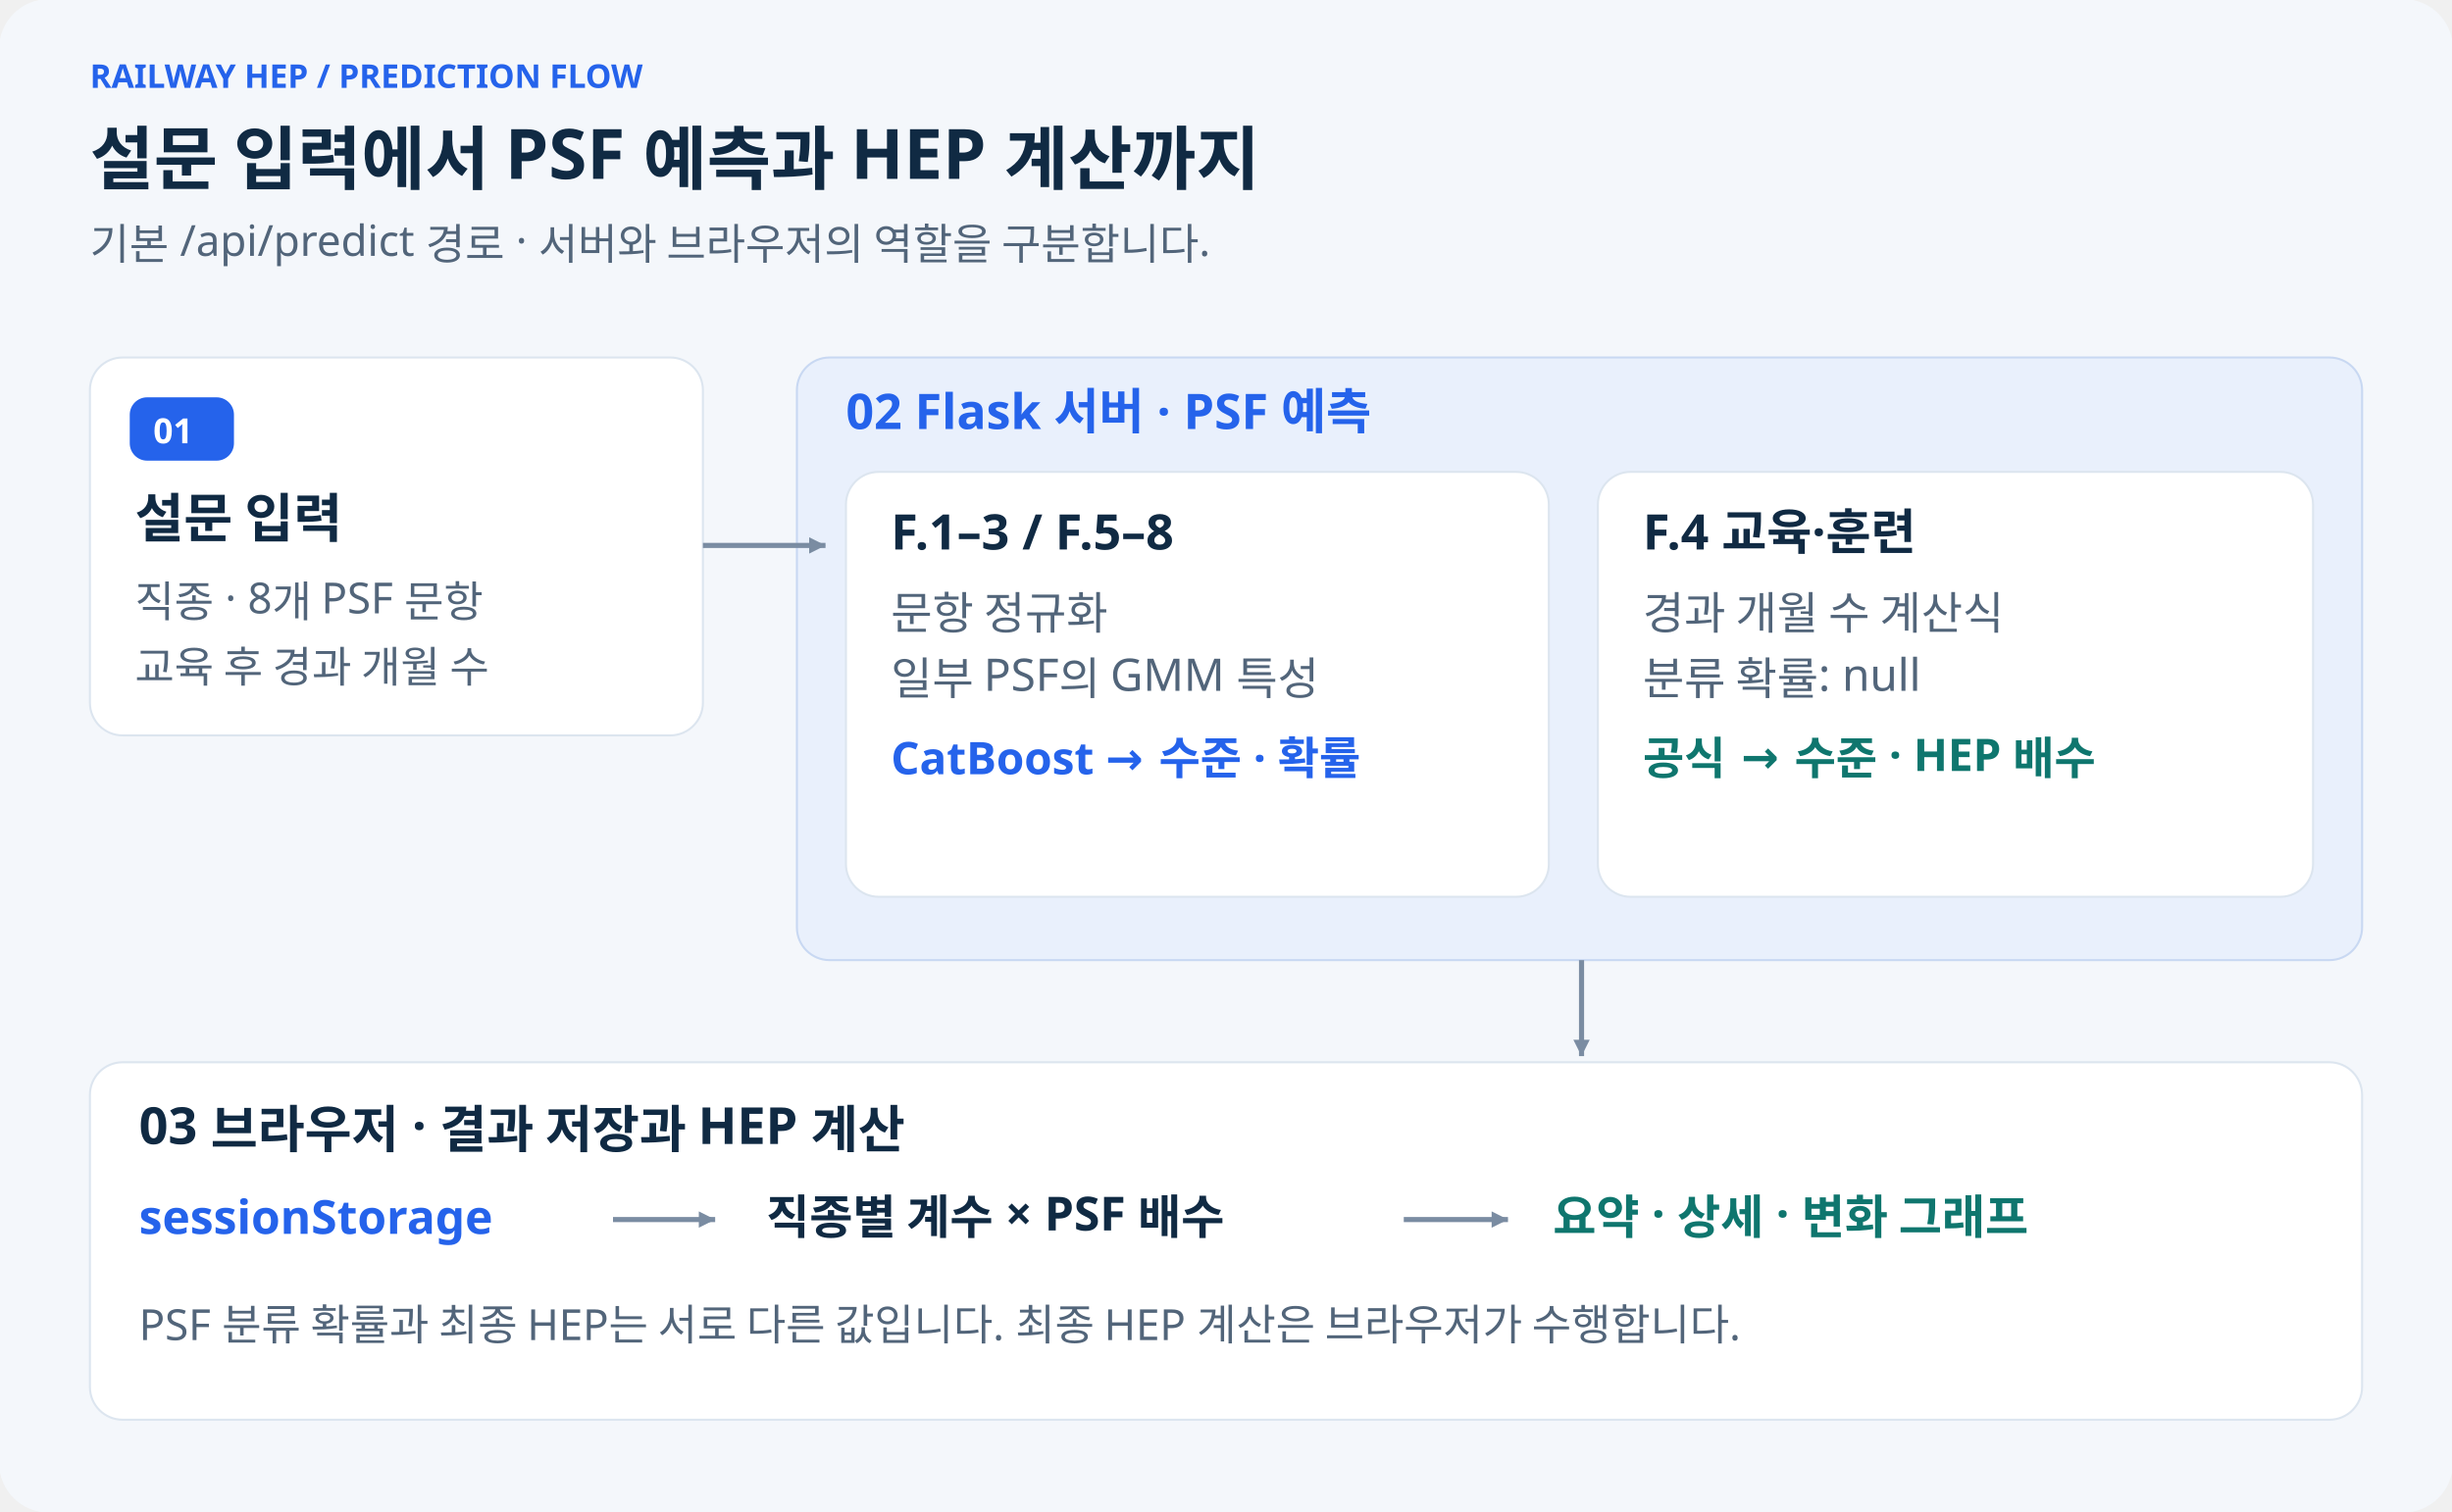
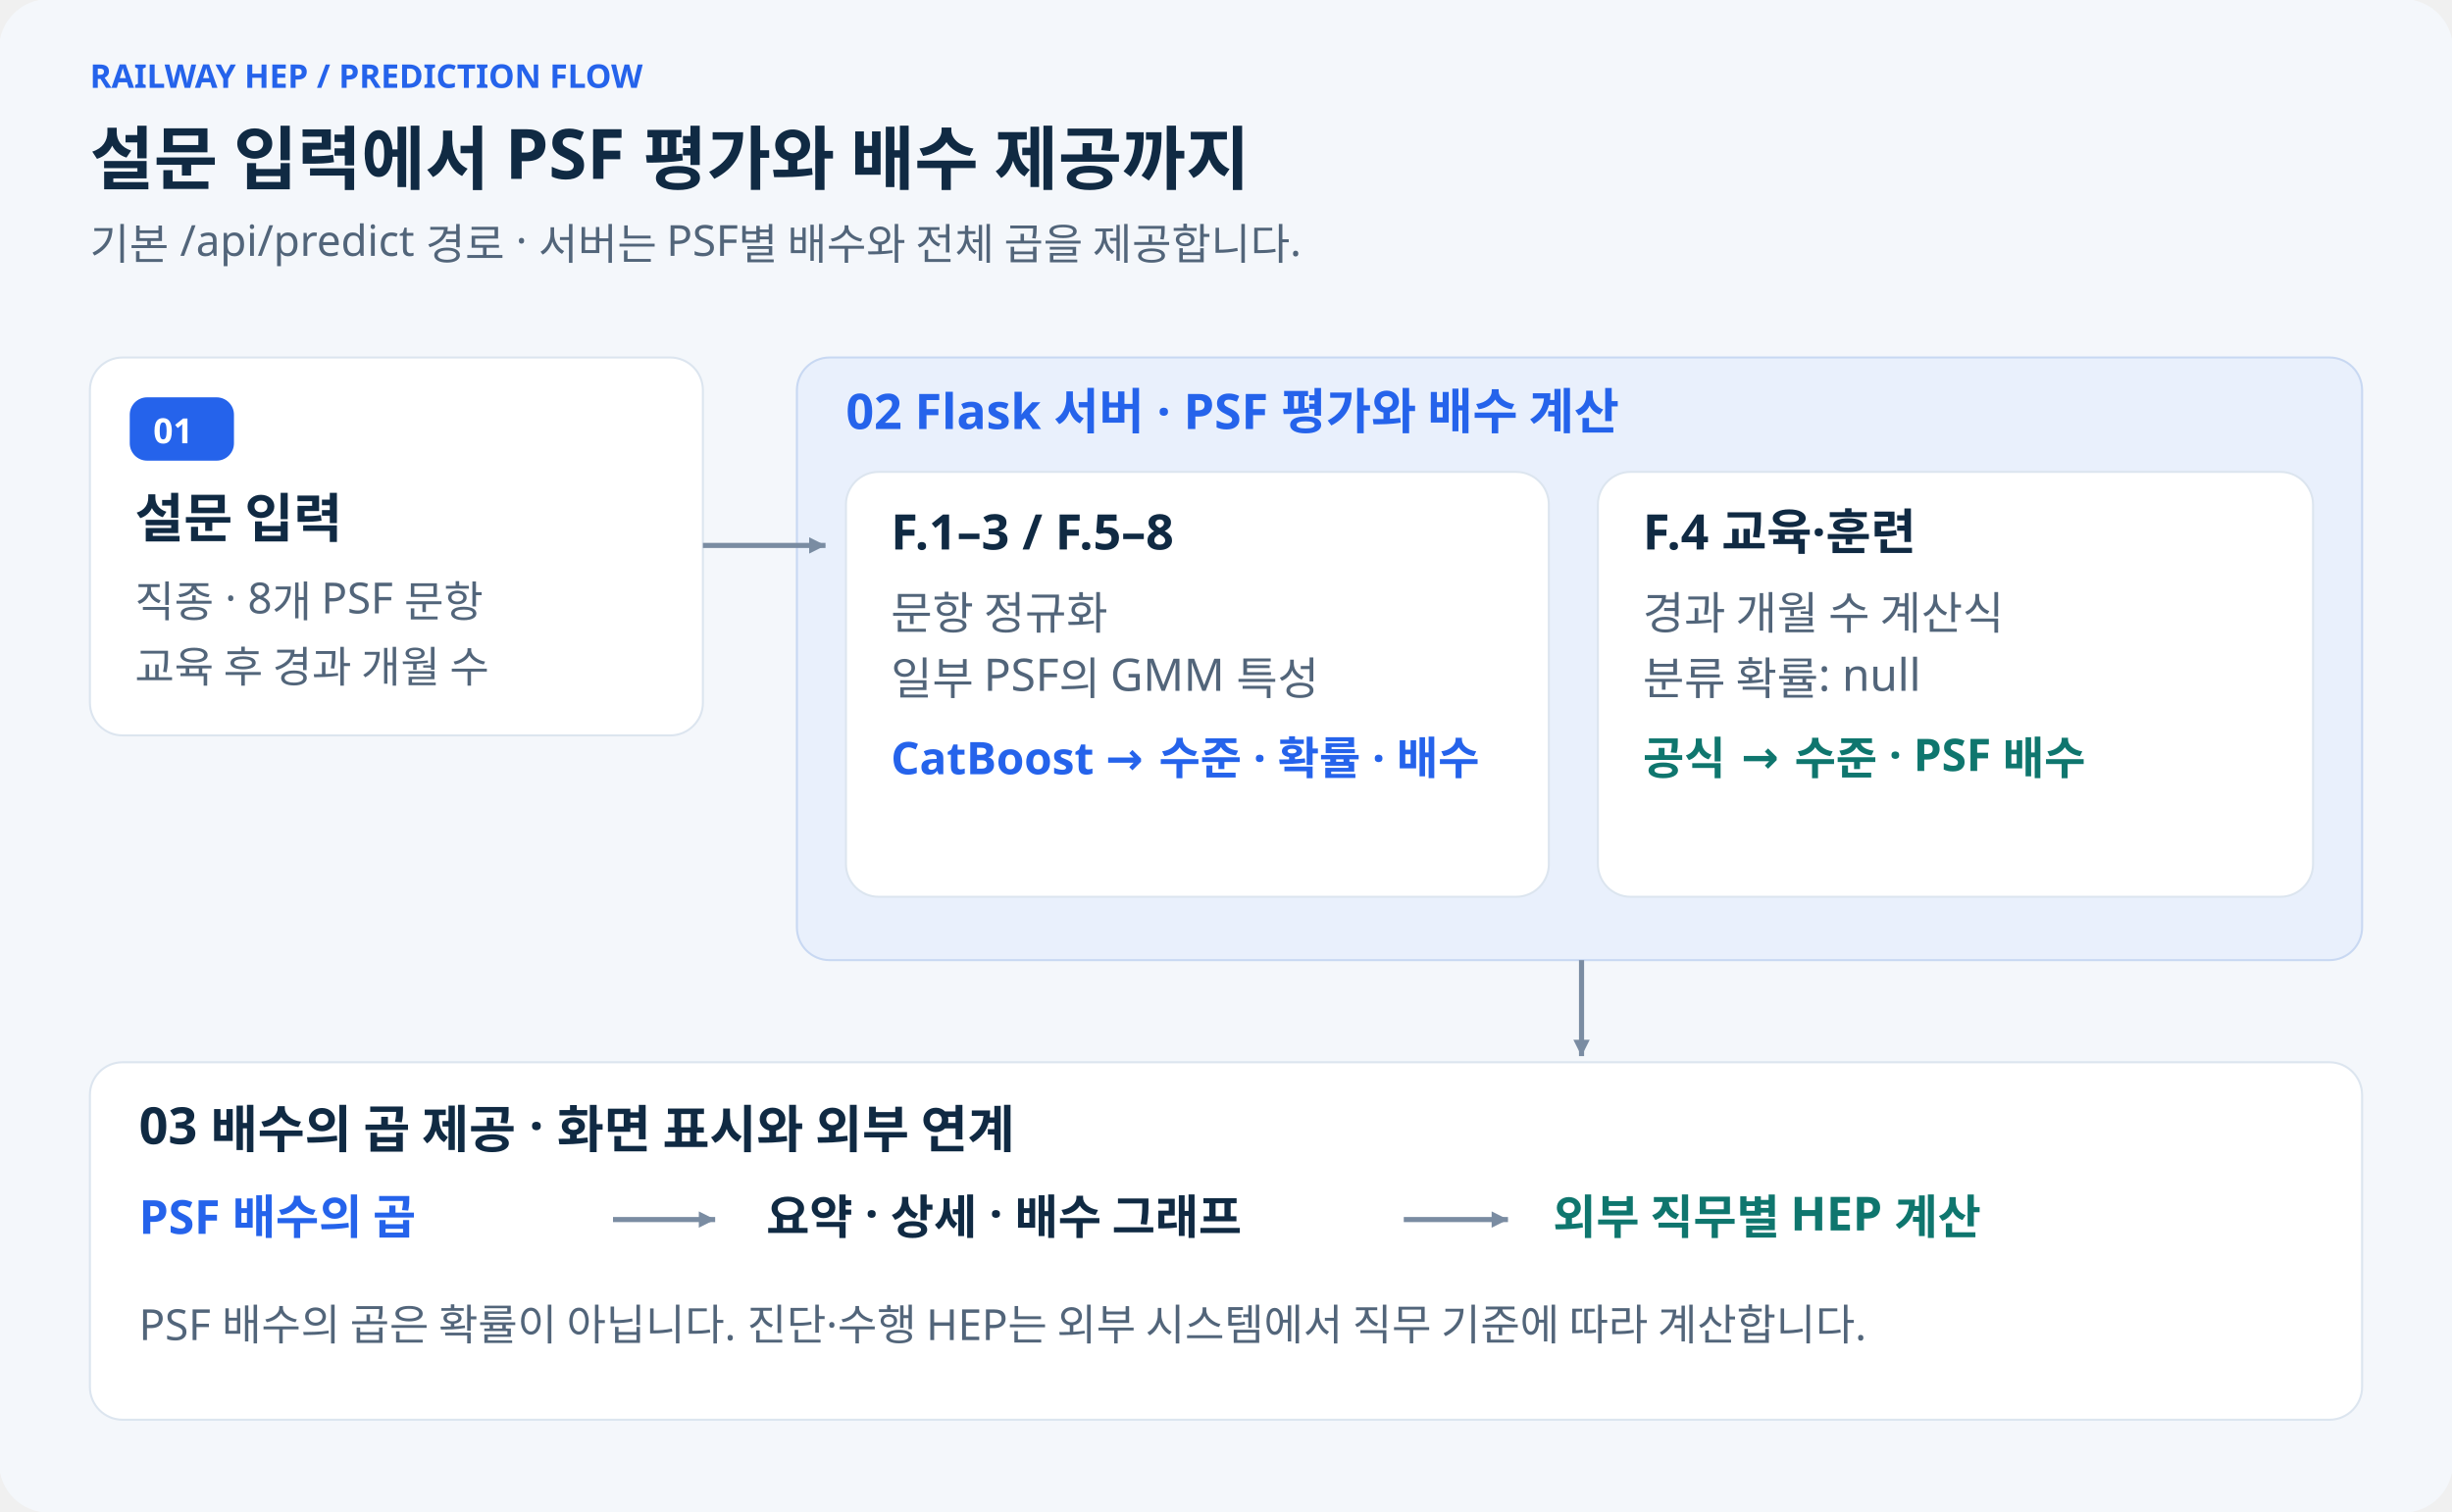
<svg xmlns="http://www.w3.org/2000/svg" width="1200" height="740" viewBox="0 0 1200 740" role="img" aria-labelledby="title desc">
  <defs>
    <marker id="arrow" markerWidth="10" markerHeight="10" refX="8" refY="4" orient="auto" markerUnits="userSpaceOnUse">
      <path d="M0 0 L8 4 L0 8 Z" fill="#7a8ca2" />
    </marker>
  </defs>
  <g font-family="'Malgun Gothic','Apple SD Gothic Neo','Noto Sans KR',sans-serif">
    <rect x="0" y="0" width="1200" height="740" rx="24" fill="#f4f7fb" stroke="#f4f7fb" />
    <text x="44" y="43" font-size="16" fill="#2563eb" font-weight="700">RAILWAY HEP / PREDICTION FLOW</text>
-     <text x="44" y="90" font-size="34" fill="#102a43" font-weight="700">설문 입력에서 PSF 예측과 HEP 계산까지</text>
-     <text x="44" y="127" font-size="21" fill="#52657a" font-weight="400">기본 /api/predict 경로 · 서버와 브라우저의 역할을 구분합니다.</text>
+     <text x="44" y="90" font-size="34" fill="#102a43" font-weight="700">설문 입력에서 PSF 평가와 배수 제공까지</text>
+     <text x="44" y="127" font-size="21" fill="#52657a" font-weight="400">기본 /api/predict 경로 · 서버는 PSF별 배수와 전체 곱을 제공합니다.</text>
    <rect x="44" y="175" width="300" height="185" rx="16" fill="#fff" stroke="#dce5ef" />
    <rect x="64" y="195" width="50" height="30" rx="8" fill="#2563eb" stroke="#2563eb" />
    <text x="75" y="217" font-size="17" fill="#fff" font-weight="700">01</text>
    <text x="66" y="263" font-size="26" fill="#102a43" font-weight="700">설문 입력</text>
    <text x="66" y="302" font-size="21" fill="#52657a" font-weight="400">직종 · 8개 PSF 문항</text>
    <text x="66" y="334" font-size="21" fill="#52657a" font-weight="400">교육 후 경과 개월 수</text>
    <rect x="390" y="175" width="766" height="295" rx="16" fill="#e9f0fc" stroke="#c8d8f2" />
-     <text x="414" y="210" font-size="24" fill="#2563eb" font-weight="700">02  Flask 서버 · PSF 예측</text>
+     <text x="414" y="210" font-size="24" fill="#2563eb" font-weight="700">02  Flask 서버 · PSF 평가와 배수 계산</text>
    <rect x="414" y="231" width="344" height="208" rx="16" fill="#fff" stroke="#dce5ef" />
    <text x="436" y="269" font-size="24" fill="#102a43" font-weight="700">F.1–3 / F.5–8</text>
    <text x="436" y="308" font-size="22" fill="#52657a" font-weight="400">문항 정규화</text>
    <text x="436" y="340" font-size="22" fill="#52657a" font-weight="400">일부 PSF의 GMM 특성</text>
-     <text x="436" y="379" font-size="22" fill="#2563eb" font-weight="700">CatBoost → 수준 · 확률</text>
+     <text x="436" y="379" font-size="22" fill="#2563eb" font-weight="700">CatBoost → 수준 · 확률 · 배수</text>
    <rect x="782" y="231" width="350" height="208" rx="16" fill="#fff" stroke="#dce5ef" />
    <text x="804" y="269" font-size="24" fill="#102a43" font-weight="700">F.4 교육·훈련</text>
    <text x="804" y="308" font-size="22" fill="#52657a" font-weight="400">경과 개월 수 계산식</text>
    <text x="804" y="340" font-size="22" fill="#52657a" font-weight="400">분류 확률: null</text>
-     <text x="804" y="379" font-size="22" fill="#0f766e" font-weight="700">공식 → 수준 · HEP 배수</text>
+     <text x="804" y="379" font-size="22" fill="#0f766e" font-weight="700">공식 → 수준 · PSF 배수</text>
    <path d="M344 267 L404 267" fill="none" stroke="#7a8ca2" stroke-width="2.5" marker-end="url(#arrow)" />
    <path d="M774 470 L774 517" fill="none" stroke="#7a8ca2" stroke-width="2.5" marker-end="url(#arrow)" />
    <rect x="44" y="520" width="1112" height="175" rx="16" fill="#fff" stroke="#dce5ef" />
-     <text x="68" y="560" font-size="25" fill="#102a43" font-weight="700">03  브라우저 · 결과 저장과 HEP 계산</text>
-     <text x="68" y="604" font-size="23" fill="#2563eb" font-weight="700">sessionStorage</text>
+     <text x="68" y="560" font-size="25" fill="#102a43" font-weight="700">03  배수의 곱 제공 · 화면 표시와 외부 연계</text>
+     <text x="68" y="604" font-size="23" fill="#2563eb" font-weight="700">PSF 배수의 곱</text>
    <path d="M300 597 L350 597" fill="none" stroke="#7a8ca2" stroke-width="2.5" marker-end="url(#arrow)" />
-     <text x="375" y="604" font-size="23" fill="#102a43" font-weight="700">직종별 계수 × PSF 배수</text>
+     <text x="375" y="604" font-size="23" fill="#102a43" font-weight="700">요약 · 상세 · 배수 그래프</text>
    <path d="M687 597 L738 597" fill="none" stroke="#7a8ca2" stroke-width="2.5" marker-end="url(#arrow)" />
-     <text x="760" y="604" font-size="23" fill="#0f766e" font-weight="700">요약 · 상세 · 변화 그래프</text>
-     <text x="68" y="656" font-size="21" fill="#52657a" font-weight="400">PSF 분류 확률과 최종 HEP는 서로 다른 값입니다. 최종 HEP 계산은 브라우저가 수행합니다.</text>
+     <text x="760" y="604" font-size="23" fill="#0f766e" font-weight="700">외부 직무별 HEP 계산</text>
+     <text x="68" y="656" font-size="21" fill="#52657a" font-weight="400">PSF 배수의 곱은 확률이 아닙니다. 진단·수행 HEP는 외부 시스템에서 직무 기준에 따라 계산합니다.</text>
  </g>
</svg>
